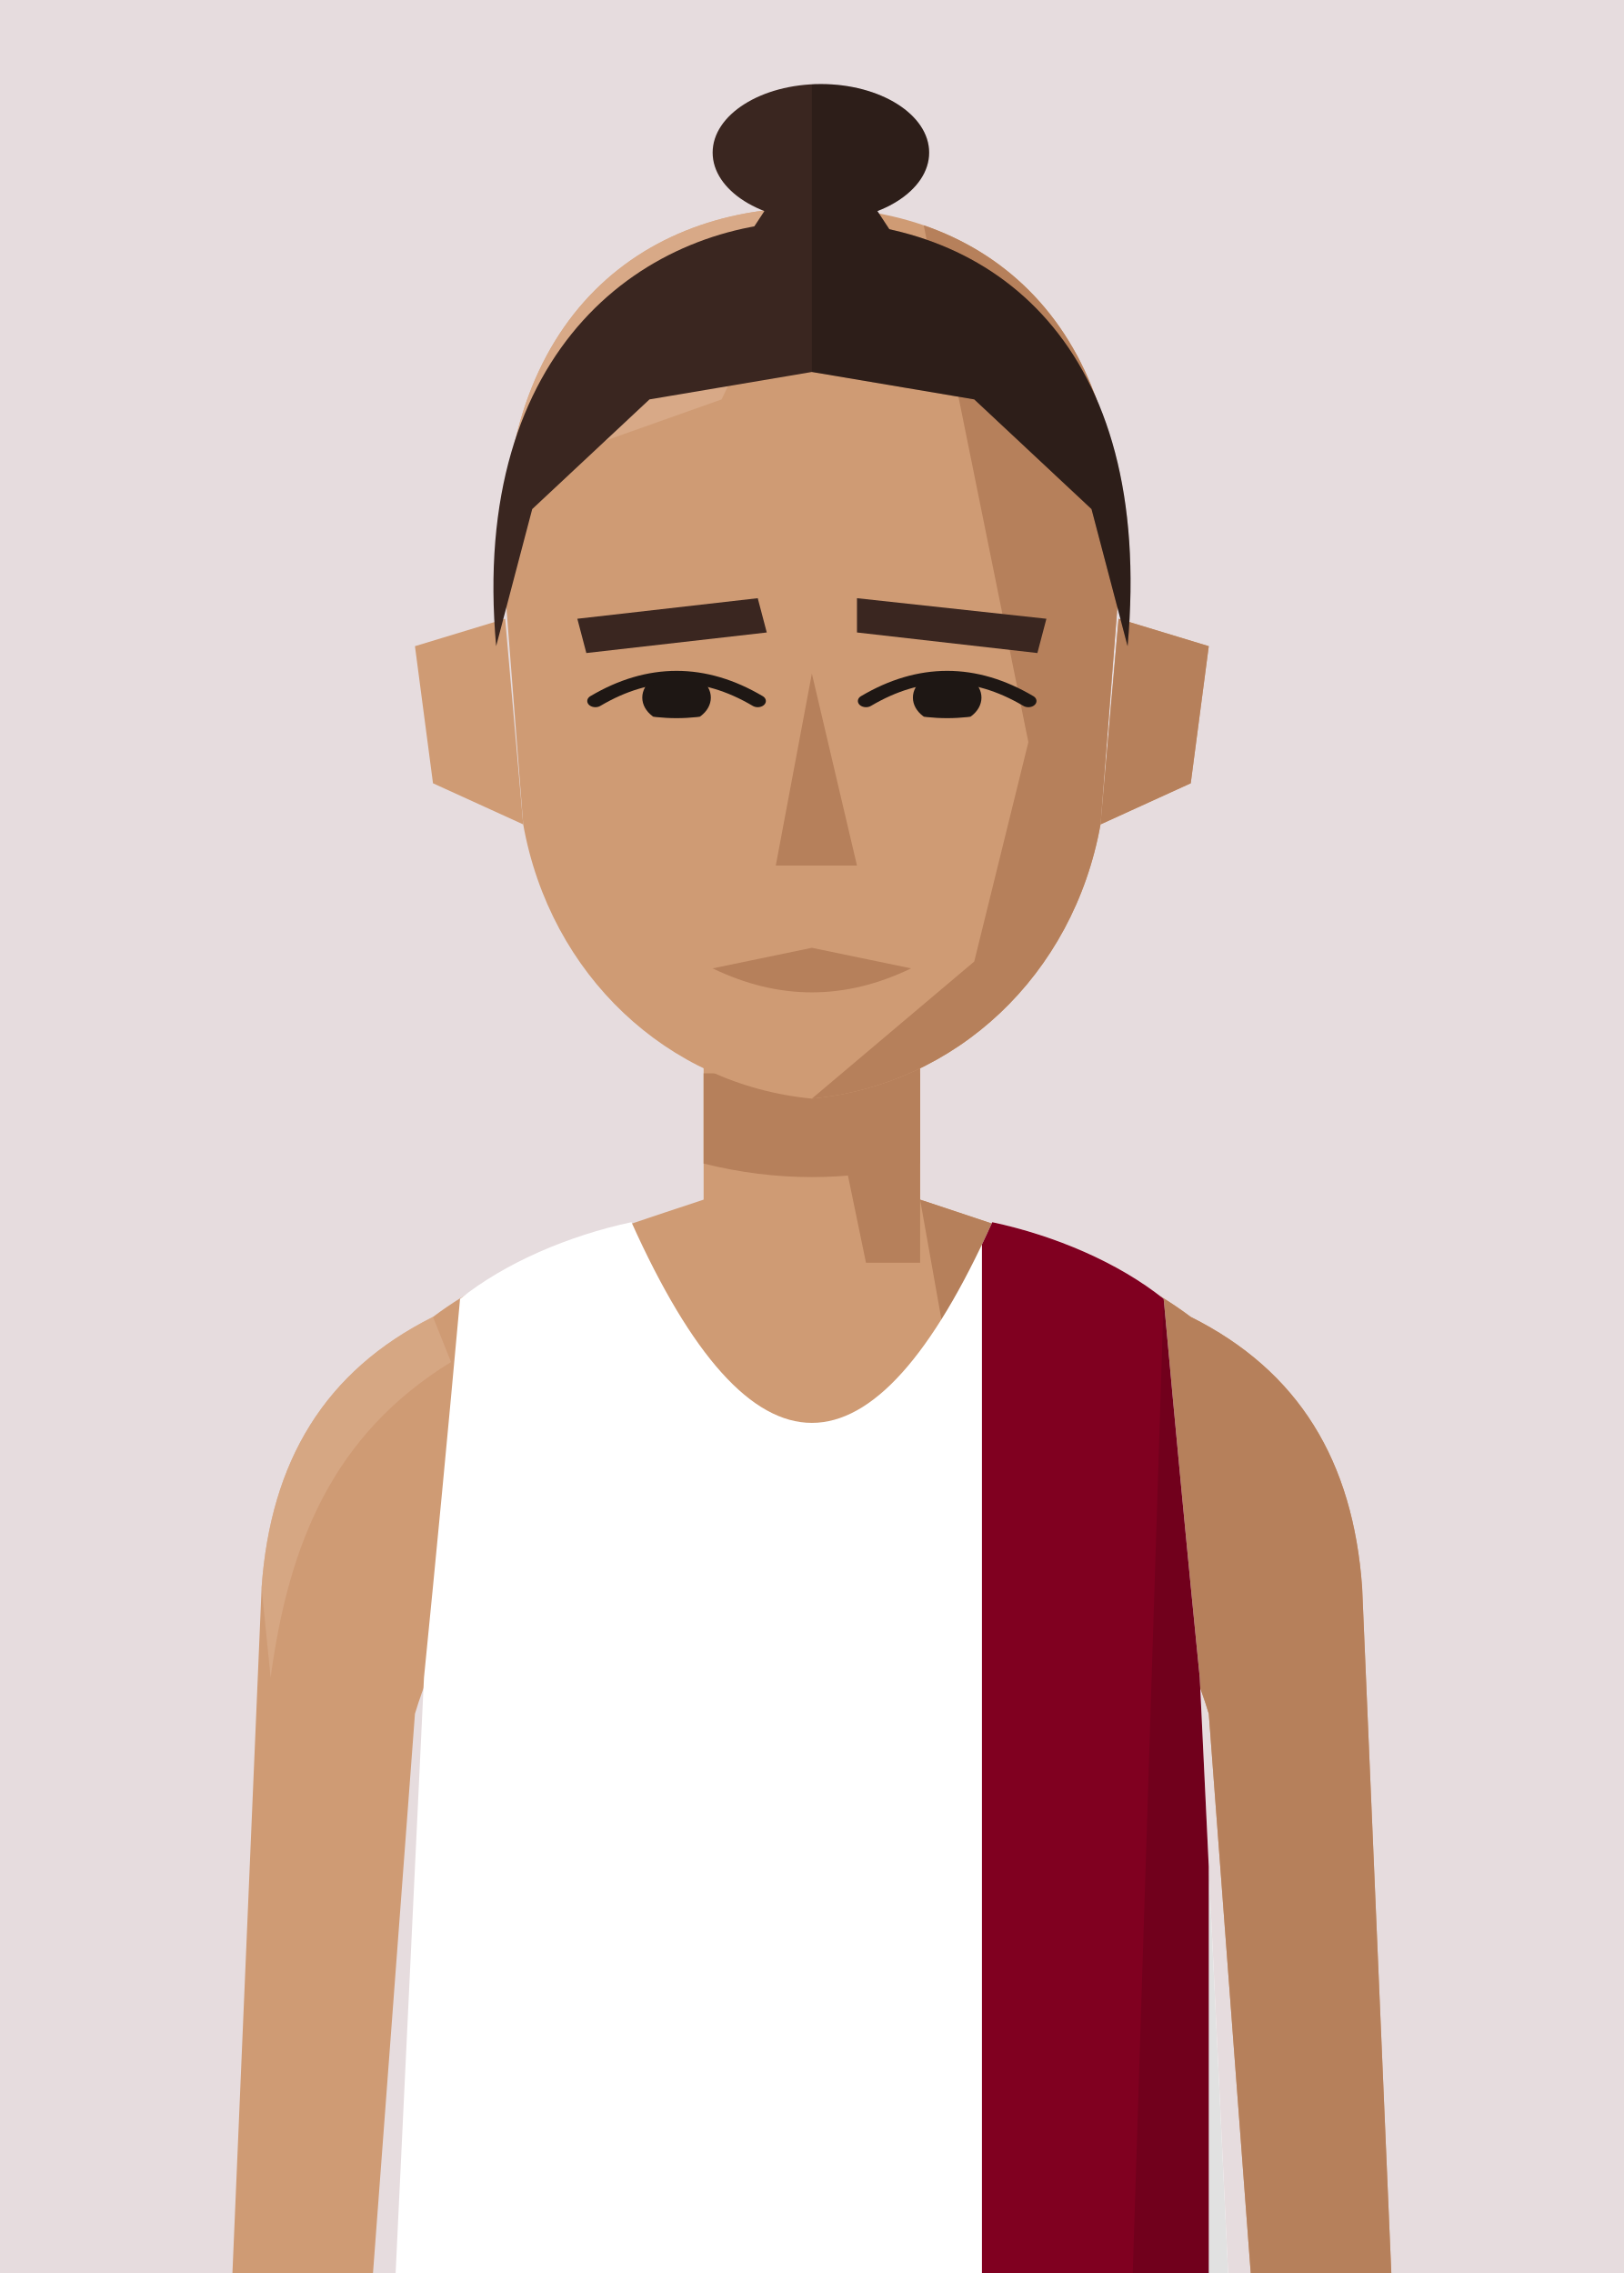
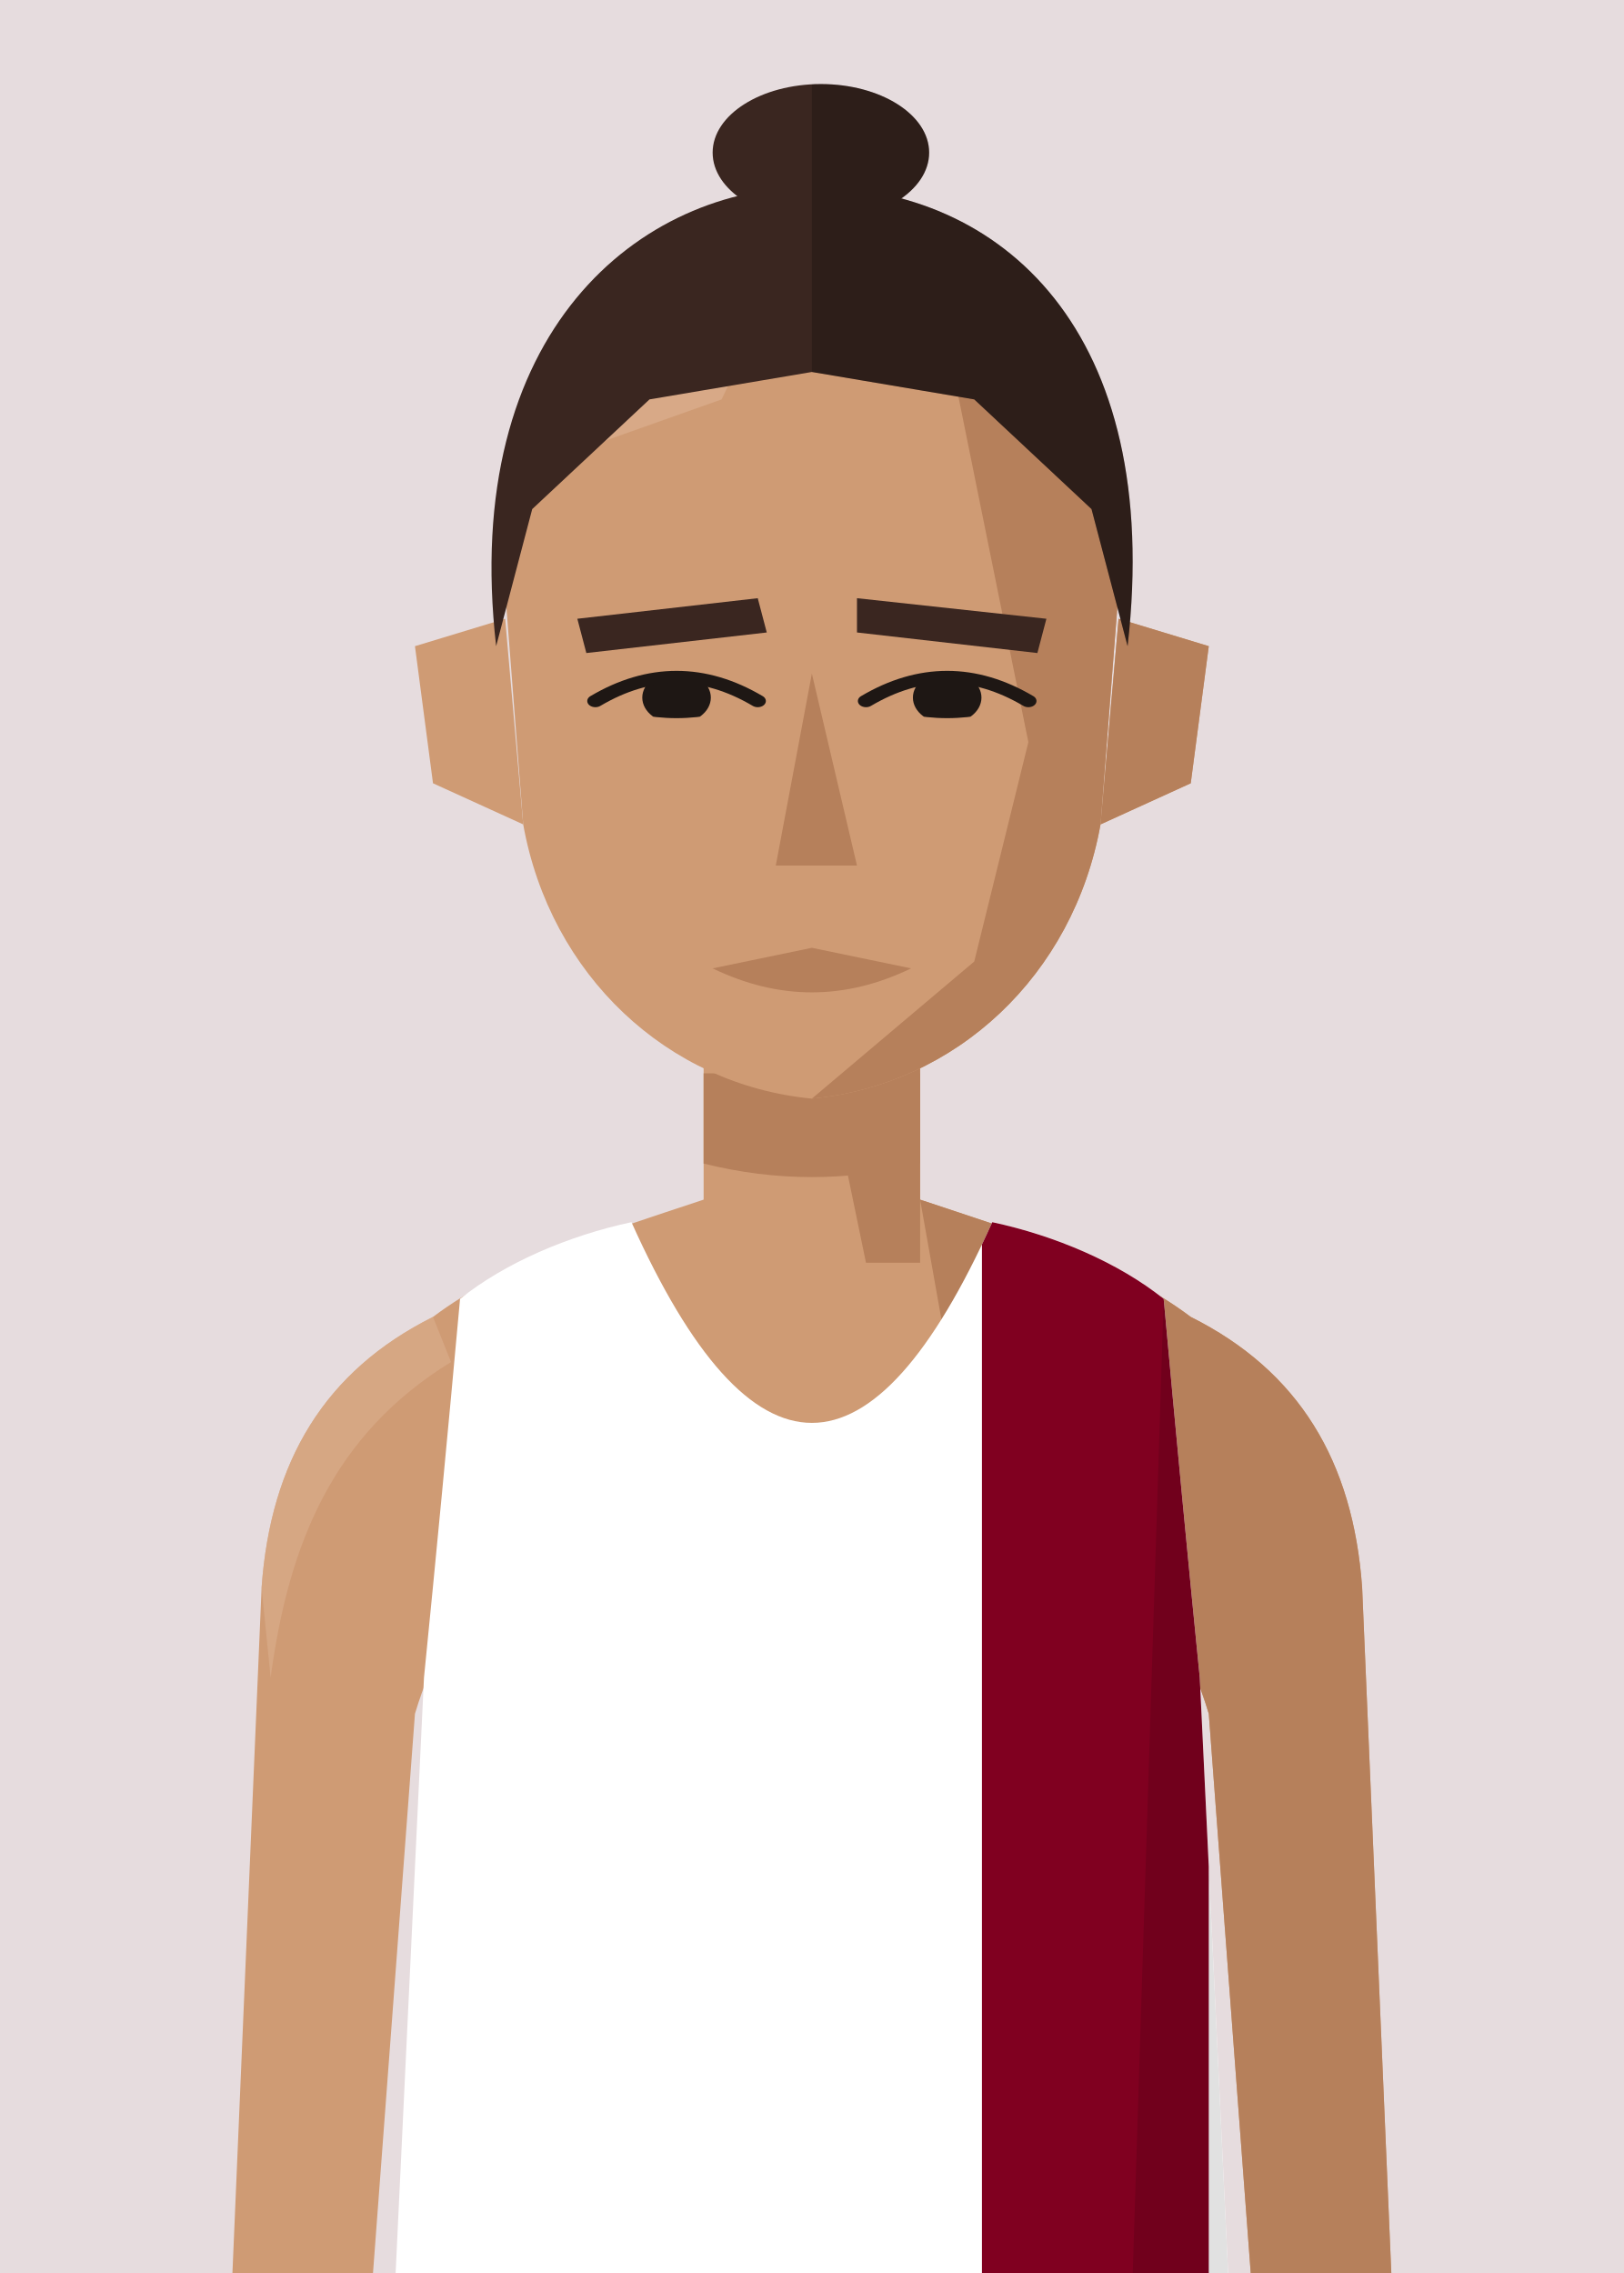
<svg xmlns="http://www.w3.org/2000/svg" viewBox="10 20 180 252">
  <defs>
    <clipPath id="vf">
      <path d="M53,330 L57,246 Q59,226 61,204 C66,200 73,197 80,195.5 Q100,240 120,195.5 C127,197 134,200 139,204 Q141,226 143,246 L147,330 Z" />
    </clipPath>
    <clipPath id="hf">
      <path d="M66,96 C64,58 80,40 100,40 C120,40 136,58 134,96 L132,130 C129,152 116,168 100,170 C84,168 71,152 68,130 Z" />
    </clipPath>
    <clipPath id="rf">
      <rect x="100" y="0" width="100" height="300" />
    </clipPath>
    <clipPath id="ef">
      <path d="M76,112 Q85,105 94,112 Q85,117 76,112 Z" />
      <path d="M106,112 Q115,105 124,112 Q115,117 106,112 Z" />
    </clipPath>
    <clipPath id="cf">
      <rect x="0" y="92" width="200" height="300" />
    </clipPath>
  </defs>
  <rect width="200" height="280" fill="#E6DCDE" />
  <g transform="translate(0,-40)">
    <rect x="88" y="171" width="24" height="37" fill="#CF9B74" />
    <path d="M88,193 C76,197 66,200 58,206 C46,212 40,222 39,236 L35,330 L50,330 L56,250 Q59,240 64,238 L136,238 Q141,240 144,250 L150,330 L165,330 L161,236 C160,222 154,212 142,206 C134,200 124,197 112,193" fill="#CF9B74" />
    <g fill="#B6805B">
      <path d="M112,193 C124,197 134,200 142,206 C154,212 160,222 161,236 L165,330 L150,330 L144,250 Q141,240 136,238 L120,238 Z" />
      <path d="M58,206 C46,212 40,222 39,236 L40,246 C42,231 47,219 60,211 Z" fill="#DBAF8E" opacity=".6" />
      <polygon points="100,171 112,171 112,200 106,200" />
      <path d="M88,179 L112,179 L112,189 Q100,192 88,189 Z" />
    </g>
    <g transform="translate(0,83) scale(1,0.76) translate(0,-40)">
      <g fill="#CF9B74">
        <path d="M66,100 L56,104 L58,124 L68,130 Z" />
        <path d="M134,100 L144,104 L142,124 L132,130 Z" />
        <path d="M66,96 C64,58 80,40 100,40 C120,40 136,58 134,96 L132,130 C129,152 116,168 100,170 C84,168 71,152 68,130 Z" />
      </g>
      <path d="M134,100 L144,104 L142,124 L132,130 Z" fill="#B6805B" />
      <g clip-path="url(#hf)">
        <polygon points="112,40 140,40 140,180 100,180 100,170 118,150 124,118 120,92" fill="#B6805B" />
        <polygon points="60,40 100,40 90,68 60,82" fill="#DBAF8E" opacity=".7" />
      </g>
      <g fill="#3A2620">
        <polygon points="74,100 94,97 95,102 75,105" />
        <polygon points="105,97 126,100 125,105 105,102" />
      </g>
      <g clip-path="url(#ef)" fill="#1E1714">
        <circle cx="85" cy="111.5" r="3.8" />
        <circle cx="115" cy="111.5" r="3.8" />
      </g>
      <g fill="none" stroke="#1E1714" stroke-width="1.8" stroke-linecap="round">
        <path d="M76,112 Q85,105 94,112" />
        <path d="M106,112 Q115,105 124,112" />
      </g>
      <polygon points="100,108 105,136 96,136" fill="#B6805B" />
      <path d="M89,151 L100,148 L111,151 Q100,158 89,151 Z" fill="#B6805B" />
      <g fill="#3A2620">
-         <path d="M65,104 C62,60 82,42 100,42 C120,42 138,60 135,104 L131,84 L118,68 L100,64 L82,68 L69,84 Z" />
+         <path d="M65,104 C61,58 81,37 100,37 C121,37 139,58 135,104 L131,84 L118,68 L100,64 L82,68 L69,84 Z" />
        <ellipse cx="101" cy="32" rx="12" ry="10" />
        <path d="M93,44 L109,44 L106,38 L96,38 Z" />
        <g clip-path="url(#rf)" fill="#000" opacity=".22">
-           <path d="M65,104 C62,60 82,42 100,42 C120,42 138,60 135,104 L131,84 L118,68 L100,64 L82,68 L69,84 Z" />
+           <path d="M65,104 C61,58 81,37 100,37 C121,37 139,58 135,104 L131,84 L118,68 L100,64 L82,68 L69,84 Z" />
          <ellipse cx="101" cy="32" rx="12" ry="10" />
          <path d="M93,44 L109,44 L106,38 L96,38 Z" />
        </g>
      </g>
    </g>
    <g clip-path="url(#vf)">
      <path d="M53,330 L57,246 Q59,226 61,204 C66,200 73,197 80,195.5 Q100,240 120,195.5 C127,197 134,200 139,204 Q141,226 143,246 L147,330 Z" fill="#ffffff" />
      <g transform="matrix(6.2857 0 0 6.5 37.14 193)">
        <rect x="13" y="0" width="4" height="20" fill="#800020" />
      </g>
      <path d="M139,204 Q141,226 143,246 L147,330 L135,330 Z" fill="#000" opacity="0.12" />
    </g>
  </g>
</svg>
